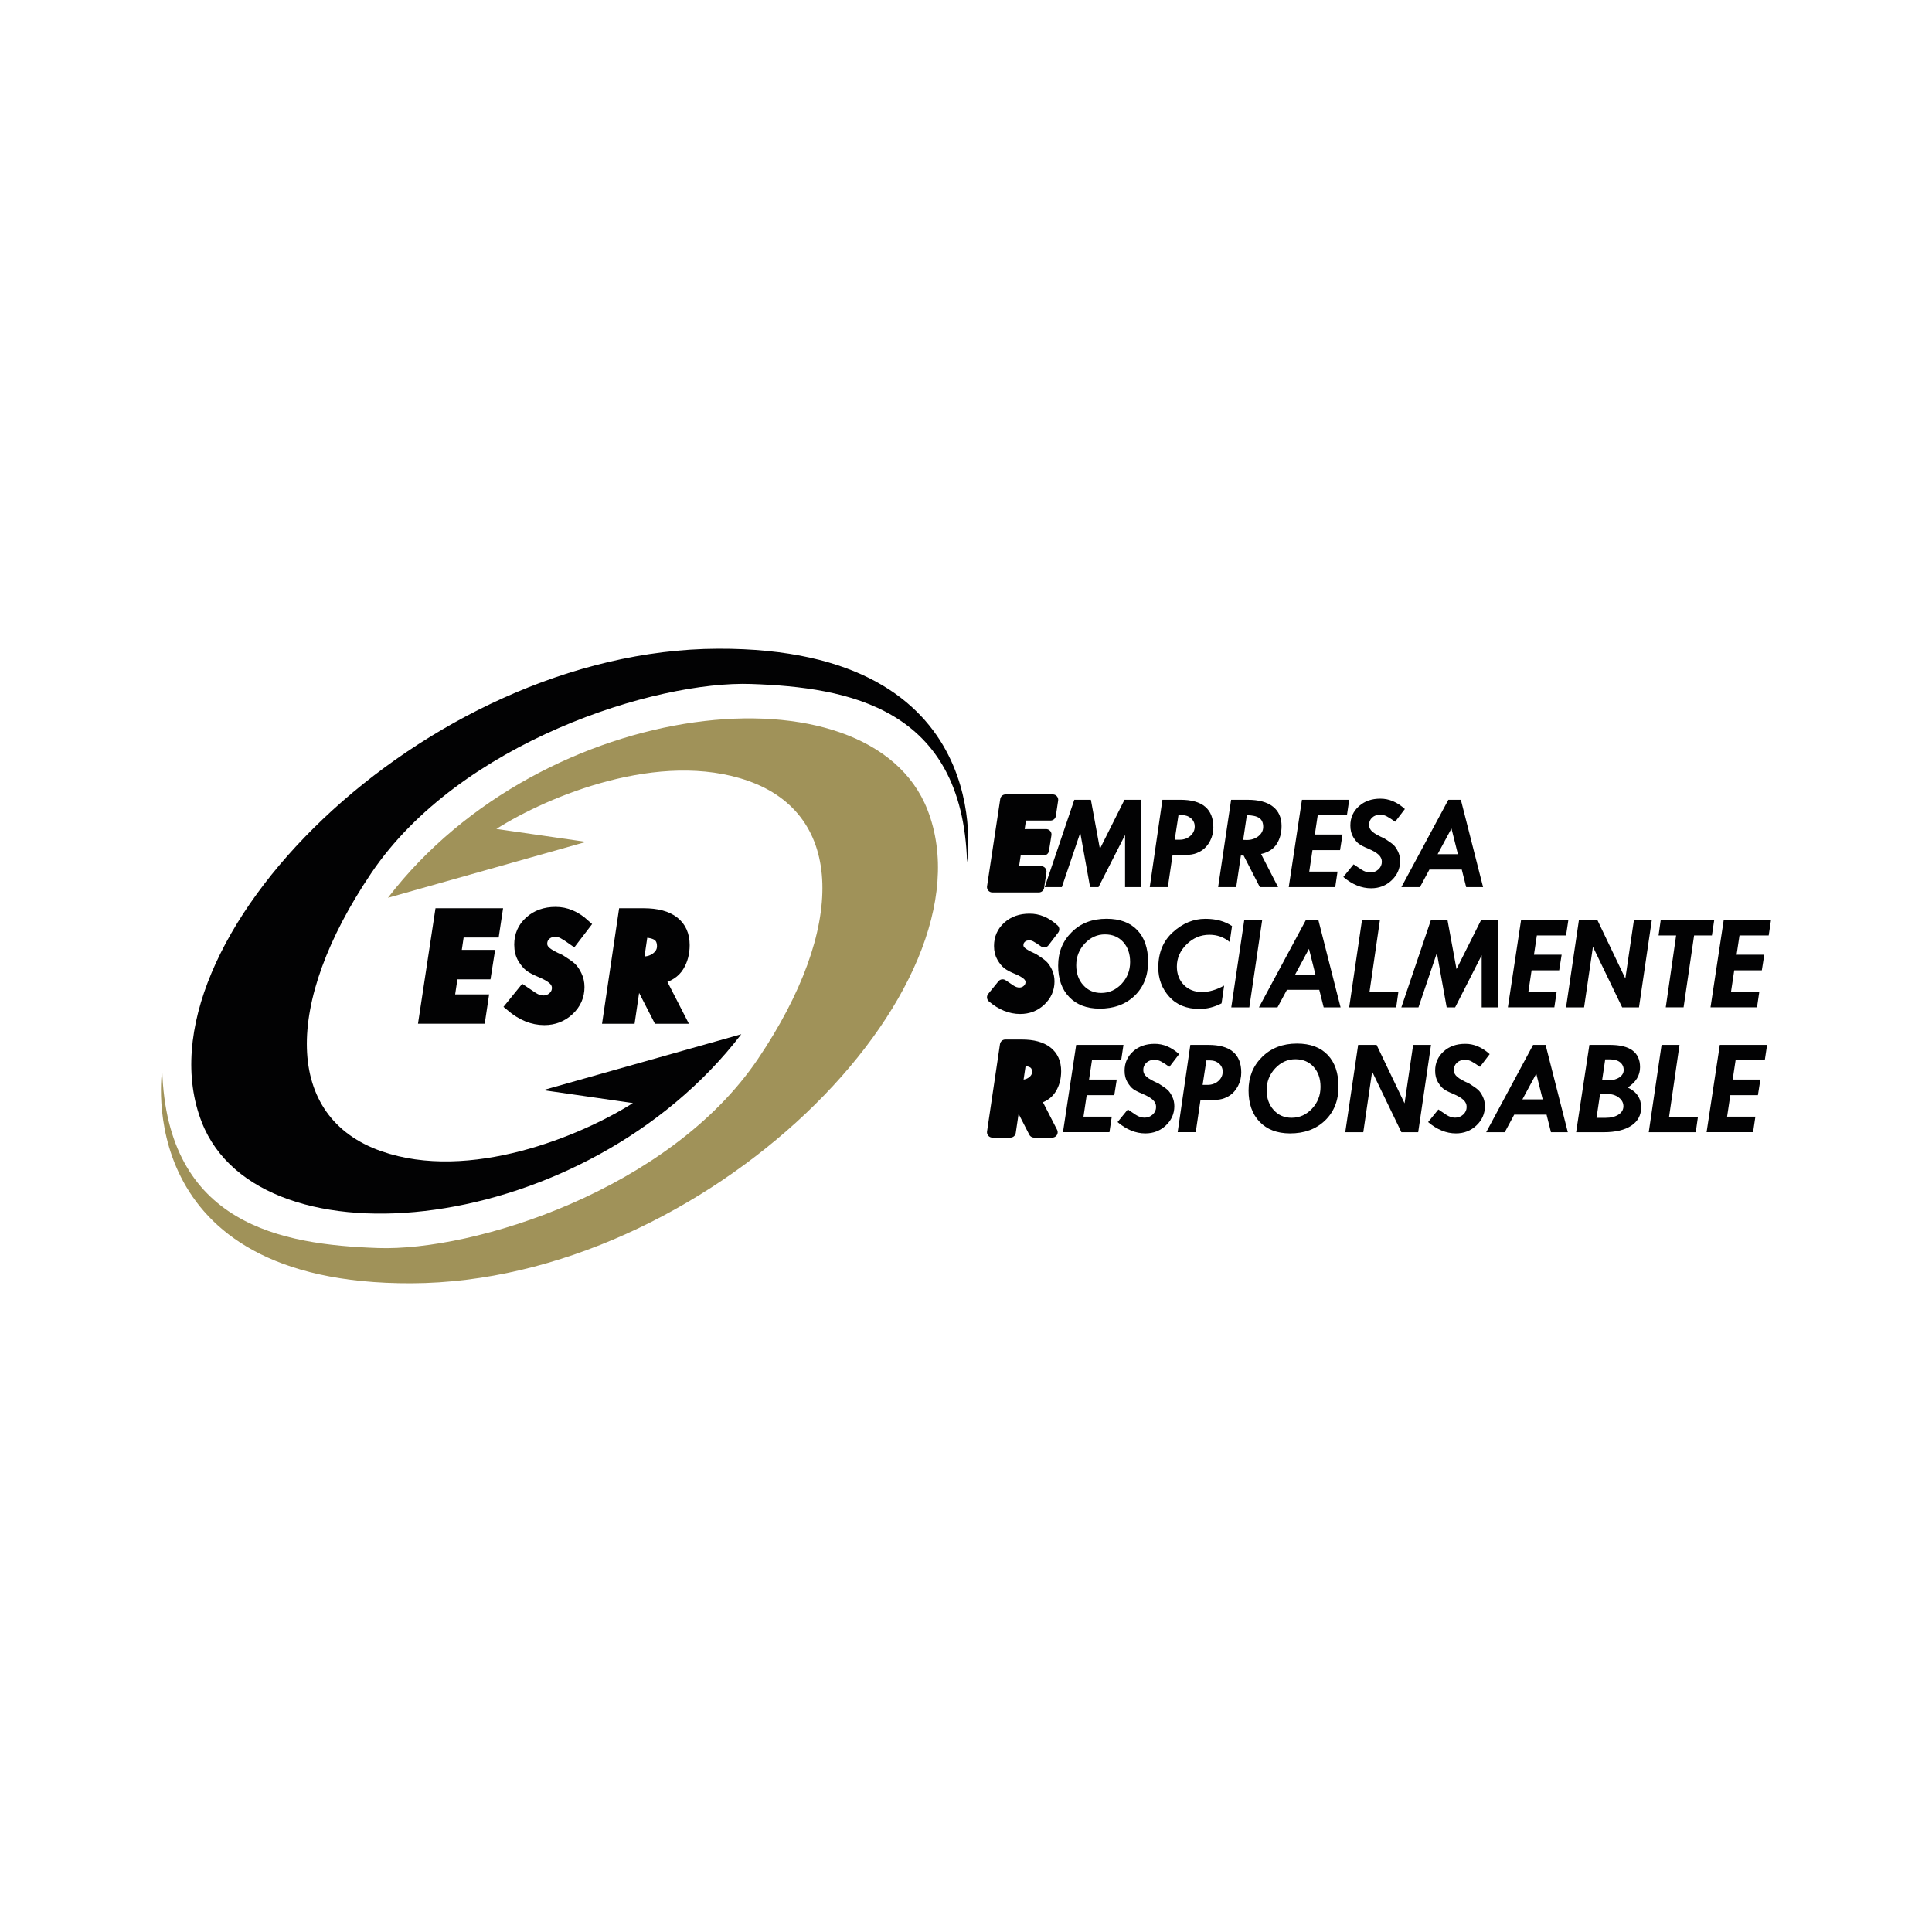
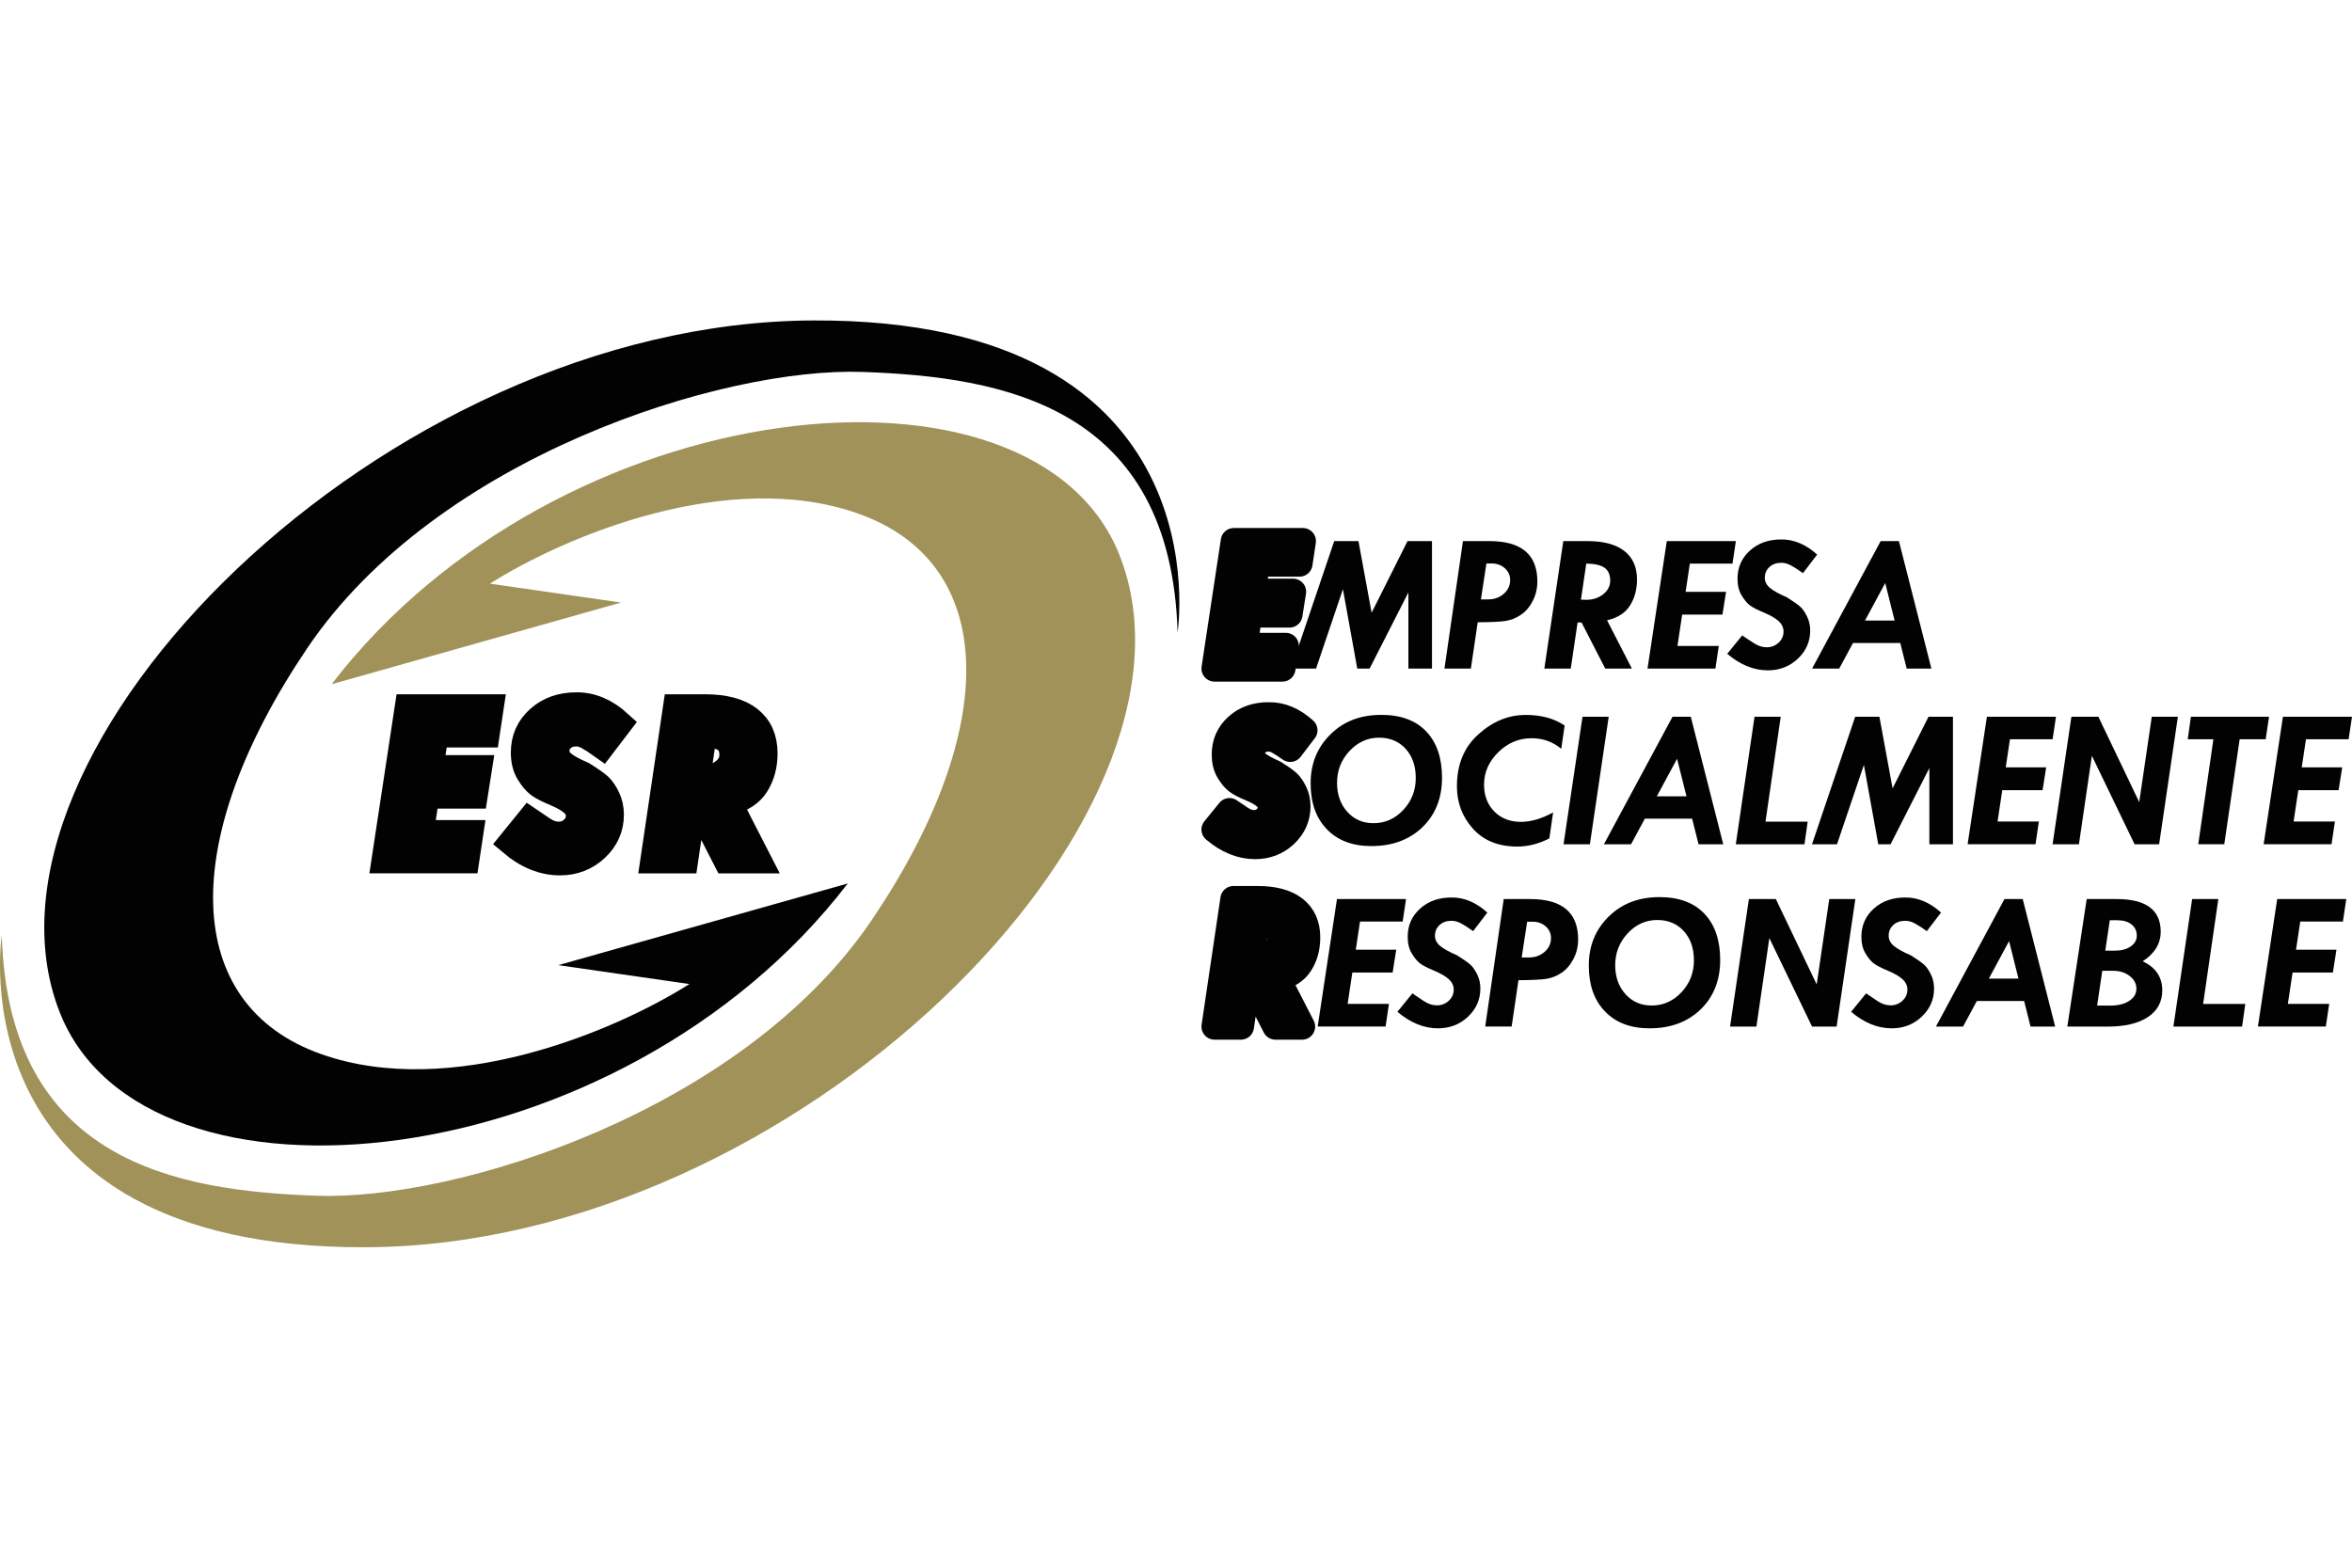
- <svg xmlns="http://www.w3.org/2000/svg" version="1.1" id="Capa_1" x="0px" y="0px" viewBox="0 0 360 360" style="enable-background:new 0 0 360 360;" xml:space="preserve">
-   <style type="text/css">
- 	.st0{fill:#020203;}
- 	.st1{fill:#A09259;}
- 	.st2{fill:#020203;stroke:#020203;stroke-width:2;}
- 	.st3{fill:#020203;stroke:#020203;stroke-width:2;stroke-linecap:square;stroke-linejoin:round;}
- </style>
+ <svg xmlns="http://www.w3.org/2000/svg" version="1.1" id="Capa_1" x="0px" y="0px" width="180px" height="120px" viewBox="0 0 180 120" enable-background="new 0 0 180 120" xml:space="preserve">
  <g>
    <g>
-       <path class="st0" d="M101.21,203.13c0,0,0,0,16.72,2.41c-9.66,6.12-30.44,14.75-46.91,8.96c-17.99-6.32-18.29-27.44-1.83-51.82    c16.49-24.42,52.97-35.87,70.84-35.23c17.87,0.63,39.31,4.31,40.17,33.22c0,0,6.2-39.99-46.44-39.79    c-54.83,0.2-109.2,54.9-96.16,88.23c10.79,27.58,71.56,21.34,100.53-16.4L101.21,203.13z" />
-       <path class="st1" d="M109.21,156.87c0,0,0,0-16.72-2.41c9.66-6.12,30.44-14.75,46.91-8.96c17.99,6.32,18.29,27.44,1.83,51.82    c-16.49,24.42-52.97,35.87-70.84,35.23c-17.87-0.63-39.31-4.31-40.17-33.22c0,0-6.2,39.99,46.44,39.79    c54.83-0.2,109.2-54.9,96.16-88.23c-10.79-27.58-71.56-21.34-100.53,16.4L109.21,156.87z" />
+       <path fill="#020203" d="M42.728,73.878c0,0,0,0,10.032,1.446c-5.796,3.672-18.264,8.85-28.145,5.376    c-10.794-3.792-10.974-16.464-1.098-31.091c9.894-14.652,31.781-21.522,42.503-21.138c10.722,0.378,23.586,2.586,24.102,19.932    c0,0,3.72-23.994-27.864-23.874C29.361,24.649-3.261,57.468,4.563,77.466c6.474,16.548,42.935,12.804,60.317-9.84L42.728,73.878z" />
+       <path fill="#A09259" d="M47.528,46.122c0,0,0,0-10.032-1.446c5.796-3.672,18.264-8.85,28.145-5.376    c10.794,3.792,10.974,16.464,1.098,31.091c-9.894,14.652-31.781,21.522-42.503,21.138C13.515,91.151,0.651,88.943,0.135,71.598    c0,0-3.72,23.994,27.864,23.874c32.897-0.12,65.519-32.939,57.695-52.937c-6.474-16.548-42.935-12.804-60.317,9.84L47.528,46.122z    " />
      <g>
-         <path class="st2" d="M82.01,170.24h10.57l-0.52,3.45h-6.53L84.89,178h6.2l-0.55,3.49h-6.17l-0.72,4.8h6.33l-0.52,3.46H79.05     L82.01,170.24z" />
-         <path class="st2" d="M108.98,172.31l-2.17,2.84c-0.74-0.53-1.36-0.92-1.85-1.19c-0.49-0.27-0.98-0.4-1.46-0.4     c-0.74,0-1.35,0.22-1.82,0.65c-0.47,0.43-0.71,0.98-0.71,1.64c0,0.58,0.26,1.09,0.77,1.53c0.51,0.44,1.38,0.92,2.62,1.46     c0.99,0.62,1.67,1.1,2.04,1.43c0.37,0.33,0.71,0.83,1.03,1.49c0.32,0.66,0.48,1.38,0.48,2.16c0,1.69-0.63,3.12-1.9,4.31     c-1.26,1.18-2.79,1.78-4.59,1.78c-2.15,0-4.22-0.84-6.21-2.53l2.29-2.82c0.52,0.36,1.11,0.75,1.77,1.18     c0.66,0.43,1.32,0.65,1.98,0.65c0.71,0,1.32-0.24,1.83-0.71c0.51-0.47,0.76-1.04,0.76-1.7c0-0.6-0.25-1.13-0.75-1.59     c-0.5-0.46-1.25-0.89-2.25-1.31c-1-0.42-1.71-0.78-2.13-1.1c-0.42-0.32-0.84-0.82-1.26-1.51c-0.42-0.69-0.63-1.54-0.63-2.56     c0-1.73,0.63-3.17,1.9-4.31c1.26-1.14,2.86-1.71,4.79-1.71C105.44,169.97,107.27,170.75,108.98,172.31z" />
-         <path class="st2" d="M116.23,170.24h3.7c2.47,0,4.35,0.5,5.64,1.51c1.29,1.01,1.94,2.46,1.94,4.36c0,1.5-0.35,2.82-1.05,3.96     c-0.7,1.14-1.88,1.91-3.53,2.28l3.8,7.41h-4.08l-3.62-7.06h-0.61l-1.04,7.06h-4.04L116.23,170.24z M119.75,173.69l-0.81,5.52     l0.82,0.03c1.02,0,1.89-0.28,2.6-0.85c0.71-0.57,1.06-1.26,1.06-2.07c0-0.92-0.3-1.59-0.89-2     C121.92,173.91,121,173.7,119.75,173.69z" />
+         <path fill="#020203" stroke="#020203" stroke-width="2" d="M31.209,54.144h6.342l-0.312,2.07h-3.918L32.937,58.8h3.72     l-0.33,2.094h-3.702l-0.432,2.88h3.798l-0.312,2.076h-6.246L31.209,54.144z" />
+         <path fill="#020203" stroke="#020203" stroke-width="2" d="M47.39,55.386l-1.302,1.704c-0.444-0.318-0.816-0.552-1.11-0.714     c-0.294-0.162-0.588-0.24-0.876-0.24c-0.444,0-0.81,0.132-1.092,0.39c-0.282,0.258-0.426,0.588-0.426,0.984     c0,0.348,0.156,0.654,0.462,0.918c0.306,0.264,0.828,0.552,1.572,0.876c0.594,0.372,1.002,0.66,1.224,0.858     c0.222,0.198,0.426,0.498,0.618,0.894c0.192,0.396,0.288,0.828,0.288,1.296c0,1.014-0.378,1.872-1.14,2.586     c-0.756,0.708-1.674,1.068-2.754,1.068c-1.29,0-2.532-0.504-3.726-1.518l1.374-1.692c0.312,0.216,0.666,0.45,1.062,0.708     c0.396,0.258,0.792,0.39,1.188,0.39c0.426,0,0.792-0.144,1.098-0.426c0.306-0.282,0.456-0.624,0.456-1.02     c0-0.36-0.15-0.678-0.45-0.954c-0.3-0.276-0.75-0.534-1.35-0.786c-0.6-0.252-1.026-0.468-1.278-0.66     c-0.252-0.192-0.504-0.492-0.756-0.906c-0.252-0.414-0.378-0.924-0.378-1.536c0-1.038,0.378-1.902,1.14-2.586     c0.756-0.684,1.716-1.026,2.874-1.026C45.266,53.982,46.364,54.45,47.39,55.386z" />
+         <path fill="#020203" stroke="#020203" stroke-width="2" d="M51.74,54.144h2.22c1.482,0,2.61,0.3,3.384,0.906     s1.164,1.476,1.164,2.616c0,0.9-0.21,1.692-0.63,2.376c-0.42,0.684-1.128,1.146-2.118,1.368l2.28,4.446h-2.448L53.42,61.62     h-0.366l-0.624,4.236h-2.424L51.74,54.144z M53.852,56.214l-0.486,3.312l0.492,0.018c0.612,0,1.134-0.168,1.56-0.51     s0.636-0.756,0.636-1.242c0-0.552-0.18-0.954-0.534-1.2C55.154,56.346,54.602,56.22,53.852,56.214z" />
      </g>
    </g>
    <g>
      <g>
-         <path class="st3" d="M187.37,149.03h8.81l-0.43,2.87h-5.44l-0.54,3.59h5.16l-0.46,2.91h-5.14l-0.6,4H194l-0.43,2.89h-8.66     L187.37,149.03z" />
-         <path class="st0" d="M200.18,149.03h3.09l1.68,9.14l4.58-9.14h3.12v16.27h-3.01v-9.72l-4.95,9.72h-1.57l-1.83-10.13l-3.43,10.13     h-3.19L200.18,149.03z" />
-         <path class="st0" d="M216.6,149.03h3.38c4.07,0,6.11,1.72,6.11,5.15c0,0.9-0.2,1.74-0.61,2.52c-0.4,0.78-0.92,1.36-1.54,1.77     c-0.62,0.4-1.26,0.65-1.92,0.75c-0.66,0.1-1.84,0.16-3.54,0.17l-0.87,5.91h-3.37L216.6,149.03z M219.59,151.9l-0.7,4.57h0.91     c0.8,0,1.47-0.24,2.01-0.72c0.54-0.48,0.81-1.06,0.81-1.75c0-0.59-0.22-1.09-0.67-1.5c-0.45-0.4-1-0.61-1.65-0.61H219.59z" />
-         <path class="st0" d="M229.4,149.03h3.08c2.06,0,3.62,0.42,4.7,1.26c1.08,0.84,1.62,2.05,1.62,3.64c0,1.25-0.29,2.35-0.88,3.3     c-0.59,0.95-1.57,1.59-2.94,1.9l3.17,6.17h-3.4l-3.02-5.88h-0.51l-0.87,5.88h-3.37L229.4,149.03z M232.33,151.9l-0.68,4.6     l0.68,0.02c0.85,0,1.57-0.24,2.16-0.71c0.59-0.47,0.89-1.05,0.89-1.73c0-0.77-0.25-1.33-0.74-1.66     C234.14,152.09,233.37,151.91,232.33,151.9z" />
-         <path class="st0" d="M242.6,149.03h8.81l-0.43,2.87h-5.44L245,155.5h5.16l-0.46,2.91h-5.14l-0.6,4h5.27l-0.43,2.89h-8.66     L242.6,149.03z" />
-         <path class="st0" d="M261.78,150.75l-1.81,2.37c-0.62-0.44-1.13-0.77-1.54-0.99c-0.41-0.22-0.82-0.33-1.22-0.33     c-0.62,0-1.13,0.18-1.52,0.54c-0.39,0.36-0.59,0.81-0.59,1.37c0,0.49,0.21,0.91,0.64,1.28c0.43,0.36,1.15,0.77,2.19,1.22     c0.83,0.52,1.39,0.92,1.7,1.2c0.31,0.28,0.59,0.69,0.86,1.24c0.27,0.55,0.4,1.15,0.4,1.8c0,1.4-0.53,2.6-1.58,3.59     c-1.05,0.99-2.33,1.48-3.82,1.48c-1.79,0-3.52-0.7-5.18-2.11l1.91-2.35c0.43,0.3,0.92,0.63,1.47,0.98     c0.55,0.36,1.1,0.54,1.65,0.54c0.59,0,1.1-0.2,1.52-0.59c0.42-0.39,0.63-0.87,0.63-1.42c0-0.5-0.21-0.95-0.63-1.33     c-0.42-0.38-1.04-0.74-1.88-1.09c-0.83-0.35-1.43-0.65-1.78-0.92c-0.35-0.26-0.7-0.68-1.05-1.26c-0.35-0.57-0.53-1.29-0.53-2.14     c0-1.45,0.53-2.64,1.58-3.59c1.05-0.95,2.39-1.42,4-1.42C258.83,148.81,260.35,149.46,261.78,150.75z" />
-         <path class="st0" d="M269.88,149.03h2.33l4.14,16.27h-3.15l-0.82-3.27h-6.03l-1.76,3.27h-3.46L269.88,149.03z M270.46,154.38     l-2.58,4.79h3.78L270.46,154.38z" />
+         <path fill="#020203" stroke="#020203" stroke-width="2" stroke-linecap="square" stroke-linejoin="round" d="M94.424,41.418     h5.286l-0.258,1.722h-3.264l-0.324,2.154h3.096l-0.276,1.746H95.6l-0.36,2.4h3.162l-0.258,1.734h-5.196L94.424,41.418z" />
+         <path fill="#020203" d="M102.109,41.418h1.854l1.008,5.484l2.748-5.484h1.872v9.762h-1.806v-5.832l-2.97,5.832h-0.942     l-1.098-6.078l-2.058,6.078h-1.914L102.109,41.418z" />
+         <path fill="#020203" d="M111.961,41.418h2.028c2.442,0,3.666,1.032,3.666,3.09c0,0.54-0.12,1.044-0.366,1.512     c-0.24,0.468-0.552,0.816-0.924,1.062c-0.372,0.24-0.756,0.39-1.152,0.45c-0.396,0.06-1.104,0.096-2.124,0.102l-0.522,3.546     h-2.022L111.961,41.418z M113.755,43.14l-0.42,2.742h0.546c0.48,0,0.882-0.144,1.206-0.432c0.324-0.288,0.486-0.636,0.486-1.05     c0-0.354-0.132-0.654-0.402-0.9c-0.27-0.24-0.6-0.366-0.99-0.366h-0.426V43.14z" />
+         <path fill="#020203" d="M119.641,41.418h1.848c1.236,0,2.172,0.252,2.82,0.756s0.972,1.23,0.972,2.184     c0,0.75-0.174,1.41-0.528,1.98c-0.354,0.57-0.942,0.954-1.764,1.14l1.902,3.702h-2.04l-1.812-3.528h-0.306l-0.522,3.528h-2.022     L119.641,41.418z M121.399,43.14l-0.408,2.76l0.408,0.012c0.51,0,0.942-0.144,1.296-0.426c0.354-0.282,0.534-0.63,0.534-1.038     c0-0.462-0.15-0.798-0.444-0.996C122.485,43.254,122.023,43.146,121.399,43.14z" />
+         <path fill="#020203" d="M127.561,41.418h5.286l-0.258,1.722h-3.264l-0.324,2.16h3.096l-0.276,1.746h-3.084l-0.36,2.4h3.162     l-0.258,1.734h-5.196L127.561,41.418z" />
+         <path fill="#020203" d="M139.069,42.45l-1.086,1.422c-0.372-0.264-0.678-0.462-0.924-0.594c-0.246-0.132-0.492-0.198-0.732-0.198     c-0.372,0-0.678,0.108-0.912,0.324c-0.234,0.216-0.354,0.486-0.354,0.822c0,0.294,0.126,0.546,0.384,0.768     c0.258,0.216,0.69,0.462,1.314,0.732c0.498,0.312,0.834,0.552,1.02,0.72c0.186,0.168,0.354,0.414,0.516,0.744     c0.162,0.33,0.24,0.69,0.24,1.08c0,0.84-0.318,1.56-0.948,2.154c-0.63,0.594-1.398,0.888-2.292,0.888     c-1.074,0-2.112-0.42-3.108-1.266l1.146-1.41c0.258,0.18,0.552,0.378,0.882,0.588c0.33,0.216,0.66,0.324,0.99,0.324     c0.354,0,0.66-0.12,0.912-0.354c0.252-0.234,0.378-0.522,0.378-0.852c0-0.3-0.126-0.57-0.378-0.798     c-0.252-0.228-0.624-0.444-1.128-0.654c-0.498-0.21-0.858-0.39-1.068-0.552c-0.21-0.156-0.42-0.408-0.63-0.756     c-0.21-0.342-0.318-0.774-0.318-1.284c0-0.87,0.318-1.584,0.948-2.154s1.434-0.852,2.4-0.852     C137.299,41.286,138.211,41.676,139.069,42.45z" />
+         <path fill="#020203" d="M143.929,41.418h1.398l2.484,9.762h-1.89l-0.492-1.962h-3.618l-1.056,1.962h-2.076L143.929,41.418z      M144.277,44.628l-1.548,2.874h2.268L144.277,44.628z" />
      </g>
      <g>
-         <path class="st3" d="M187.32,194.7h3.09c2.06,0,3.62,0.42,4.7,1.26c1.08,0.84,1.62,2.05,1.62,3.64c0,1.25-0.29,2.35-0.88,3.3     c-0.59,0.95-1.57,1.59-2.94,1.9l3.17,6.17h-3.4l-3.02-5.88h-0.51l-0.87,5.88h-3.37L187.32,194.7z M190.25,197.58l-0.68,4.6     l0.68,0.02c0.85,0,1.57-0.24,2.16-0.71c0.59-0.47,0.89-1.05,0.89-1.73c0-0.77-0.25-1.33-0.74-1.66     C192.06,197.76,191.3,197.59,190.25,197.58z" />
-         <path class="st0" d="M200.53,194.7h8.81l-0.43,2.87h-5.44l-0.54,3.59h5.16l-0.46,2.91h-5.14l-0.6,4h5.27l-0.43,2.89h-8.66     L200.53,194.7z" />
-         <path class="st0" d="M219.71,196.42l-1.81,2.37c-0.62-0.44-1.13-0.77-1.54-0.99c-0.41-0.22-0.82-0.33-1.22-0.33     c-0.62,0-1.13,0.18-1.52,0.54c-0.39,0.36-0.59,0.81-0.59,1.37c0,0.49,0.21,0.91,0.64,1.28c0.42,0.36,1.15,0.77,2.19,1.22     c0.83,0.52,1.39,0.92,1.7,1.2c0.31,0.28,0.59,0.69,0.86,1.24c0.27,0.55,0.4,1.15,0.4,1.8c0,1.4-0.53,2.6-1.58,3.59     c-1.05,0.99-2.33,1.48-3.82,1.48c-1.79,0-3.52-0.7-5.18-2.11l1.91-2.35c0.43,0.3,0.92,0.63,1.47,0.99     c0.55,0.36,1.1,0.54,1.65,0.54c0.59,0,1.1-0.2,1.52-0.59c0.42-0.39,0.63-0.86,0.63-1.42c0-0.5-0.21-0.95-0.63-1.33     c-0.42-0.38-1.04-0.74-1.88-1.09c-0.83-0.35-1.43-0.65-1.78-0.92c-0.35-0.26-0.7-0.68-1.05-1.26c-0.35-0.57-0.53-1.29-0.53-2.14     c0-1.45,0.53-2.64,1.58-3.59c1.05-0.95,2.38-1.42,4-1.42C216.76,194.48,218.28,195.13,219.71,196.42z" />
-         <path class="st0" d="M221.8,194.7h3.38c4.07,0,6.11,1.72,6.11,5.15c0,0.9-0.2,1.74-0.61,2.51c-0.41,0.78-0.92,1.36-1.54,1.77     c-0.62,0.4-1.26,0.65-1.92,0.75c-0.66,0.1-1.84,0.16-3.54,0.17l-0.87,5.91h-3.37L221.8,194.7z M224.79,197.58l-0.7,4.57H225     c0.8,0,1.47-0.24,2.02-0.72c0.54-0.48,0.81-1.06,0.81-1.75c0-0.59-0.22-1.09-0.67-1.49c-0.45-0.4-1-0.6-1.65-0.6H224.79z" />
-         <path class="st0" d="M241.67,194.45c2.48,0,4.39,0.71,5.73,2.12c1.34,1.41,2.01,3.38,2.01,5.9c0,2.6-0.84,4.71-2.51,6.32     c-1.68,1.61-3.86,2.41-6.55,2.4c-2.39-0.01-4.27-0.73-5.64-2.16c-1.38-1.43-2.06-3.38-2.06-5.85c0-2.5,0.84-4.58,2.53-6.24     C236.86,195.28,239.02,194.45,241.67,194.45z M246.06,202.52c0-1.54-0.43-2.78-1.29-3.73c-0.86-0.95-2-1.42-3.4-1.42     c-1.45,0-2.7,0.57-3.76,1.7c-1.06,1.14-1.59,2.49-1.59,4.06c0,1.5,0.44,2.74,1.31,3.7c0.87,0.97,1.98,1.45,3.34,1.45     c1.48,0,2.75-0.57,3.81-1.7C245.53,205.45,246.06,204.1,246.06,202.52z" />
-         <path class="st0" d="M253.07,194.7h3.44l5.21,10.89l1.6-10.89h3.33l-2.39,16.27h-3.13l-5.45-11.29l-1.65,11.29h-3.36     L253.07,194.7z" />
-         <path class="st0" d="M277.58,196.42l-1.81,2.37c-0.62-0.44-1.13-0.77-1.54-0.99c-0.41-0.22-0.82-0.33-1.22-0.33     c-0.62,0-1.13,0.18-1.52,0.54c-0.39,0.36-0.59,0.81-0.59,1.37c0,0.49,0.21,0.91,0.64,1.28c0.42,0.36,1.15,0.77,2.19,1.22     c0.83,0.52,1.39,0.92,1.7,1.2c0.31,0.28,0.59,0.69,0.86,1.24c0.27,0.55,0.4,1.15,0.4,1.8c0,1.4-0.53,2.6-1.58,3.59     c-1.05,0.99-2.33,1.48-3.82,1.48c-1.79,0-3.52-0.7-5.18-2.11l1.91-2.35c0.43,0.3,0.92,0.63,1.47,0.99     c0.55,0.36,1.1,0.54,1.65,0.54c0.59,0,1.1-0.2,1.52-0.59c0.42-0.39,0.63-0.86,0.63-1.42c0-0.5-0.21-0.95-0.63-1.33     c-0.42-0.38-1.04-0.74-1.88-1.09c-0.83-0.35-1.43-0.65-1.78-0.92c-0.35-0.26-0.7-0.68-1.05-1.26c-0.35-0.57-0.53-1.29-0.53-2.14     c0-1.45,0.53-2.64,1.58-3.59c1.05-0.95,2.38-1.42,4-1.42C274.63,194.48,276.15,195.13,277.58,196.42z" />
-         <path class="st0" d="M285.67,194.7h2.33l4.14,16.27H289l-0.82-3.27h-6.03l-1.76,3.27h-3.46L285.67,194.7z M286.26,200.06     l-2.58,4.79h3.78L286.26,200.06z" />
-         <path class="st0" d="M296.16,194.7h3.85c3.72,0,5.59,1.39,5.59,4.16c0,1.53-0.77,2.79-2.3,3.78c1.67,0.78,2.5,2.02,2.5,3.71     c0,1.45-0.61,2.59-1.83,3.4c-1.22,0.81-2.93,1.22-5.15,1.22h-5.13L296.16,194.7z M298.15,203.85l-0.66,4.44h1.67     c1,0,1.81-0.2,2.42-0.6c0.62-0.4,0.92-0.92,0.92-1.56c0-0.64-0.29-1.18-0.86-1.62c-0.57-0.44-1.28-0.66-2.11-0.66H298.15z      M299.11,197.39l-0.58,3.89h1.26c0.8,0,1.46-0.18,1.98-0.54c0.52-0.36,0.78-0.82,0.78-1.36c0-0.6-0.22-1.08-0.67-1.44     c-0.45-0.36-1.05-0.54-1.82-0.54H299.11z" />
-         <path class="st0" d="M309.61,194.7h3.34l-1.94,13.38h5.38l-0.41,2.89h-8.76L309.61,194.7z" />
-         <path class="st0" d="M320.46,194.7h8.81l-0.43,2.87h-5.44l-0.54,3.59h5.16l-0.46,2.91h-5.14l-0.6,4h5.27l-0.43,2.89h-8.66     L320.46,194.7z" />
+         <path fill="#020203" stroke="#020203" stroke-width="2" stroke-linecap="square" stroke-linejoin="round" d="M94.394,68.82h1.854     c1.236,0,2.172,0.252,2.82,0.756c0.648,0.504,0.972,1.23,0.972,2.184c0,0.75-0.174,1.41-0.528,1.98     c-0.354,0.57-0.942,0.954-1.764,1.14l1.902,3.702h-2.04l-1.812-3.528h-0.306l-0.522,3.528h-2.022L94.394,68.82z M96.151,70.548     l-0.408,2.76l0.408,0.012c0.51,0,0.942-0.144,1.296-0.426c0.354-0.282,0.534-0.63,0.534-1.038c0-0.462-0.15-0.798-0.444-0.996     C97.237,70.656,96.781,70.554,96.151,70.548z" />
+         <path fill="#020203" d="M102.319,68.82h5.286l-0.258,1.722h-3.264l-0.324,2.154h3.096l-0.276,1.746h-3.084l-0.36,2.4h3.162     l-0.258,1.734h-5.196L102.319,68.82z" />
+         <path fill="#020203" d="M113.827,69.852l-1.086,1.422c-0.372-0.264-0.678-0.462-0.924-0.594     c-0.246-0.132-0.492-0.198-0.732-0.198c-0.372,0-0.678,0.108-0.912,0.324c-0.234,0.216-0.354,0.486-0.354,0.822     c0,0.294,0.126,0.546,0.384,0.768c0.252,0.216,0.69,0.462,1.314,0.732c0.498,0.312,0.834,0.552,1.02,0.72     c0.186,0.168,0.354,0.414,0.516,0.744c0.162,0.33,0.24,0.69,0.24,1.08c0,0.84-0.318,1.56-0.948,2.154     c-0.63,0.594-1.398,0.888-2.292,0.888c-1.074,0-2.112-0.42-3.108-1.266l1.146-1.41c0.258,0.18,0.552,0.378,0.882,0.594     c0.33,0.216,0.66,0.324,0.99,0.324c0.354,0,0.66-0.12,0.912-0.354c0.252-0.234,0.378-0.516,0.378-0.852     c0-0.3-0.126-0.57-0.378-0.798c-0.252-0.228-0.624-0.444-1.128-0.654c-0.498-0.21-0.858-0.39-1.068-0.552     c-0.21-0.156-0.42-0.408-0.63-0.756c-0.21-0.342-0.318-0.774-0.318-1.284c0-0.87,0.318-1.584,0.948-2.154     c0.63-0.57,1.428-0.852,2.4-0.852C112.057,68.688,112.969,69.078,113.827,69.852z" />
+         <path fill="#020203" d="M115.081,68.82h2.028c2.442,0,3.666,1.032,3.666,3.09c0,0.54-0.12,1.044-0.366,1.506     c-0.246,0.468-0.552,0.816-0.924,1.062c-0.372,0.24-0.756,0.39-1.152,0.45c-0.396,0.06-1.104,0.096-2.124,0.102l-0.522,3.546     h-2.022L115.081,68.82z M116.875,70.548l-0.42,2.742h0.546c0.48,0,0.882-0.144,1.212-0.432c0.324-0.288,0.486-0.636,0.486-1.05     c0-0.354-0.132-0.654-0.402-0.894c-0.27-0.24-0.6-0.36-0.99-0.36h-0.432V70.548z" />
+         <path fill="#020203" d="M127.003,68.67c1.488,0,2.634,0.426,3.438,1.272c0.804,0.846,1.206,2.028,1.206,3.54     c0,1.56-0.504,2.826-1.506,3.792c-1.008,0.966-2.316,1.446-3.93,1.44c-1.434-0.006-2.562-0.438-3.384-1.296     c-0.828-0.858-1.236-2.028-1.236-3.51c0-1.5,0.504-2.748,1.518-3.744C124.117,69.168,125.413,68.67,127.003,68.67z      M129.637,73.512c0-0.924-0.258-1.668-0.774-2.238c-0.516-0.57-1.2-0.852-2.04-0.852c-0.87,0-1.62,0.342-2.256,1.02     c-0.636,0.684-0.954,1.494-0.954,2.436c0,0.9,0.264,1.644,0.786,2.22c0.522,0.582,1.188,0.87,2.004,0.87     c0.888,0,1.65-0.342,2.286-1.02C129.319,75.27,129.637,74.46,129.637,73.512z" />
+         <path fill="#020203" d="M133.843,68.82h2.064l3.126,6.534l0.96-6.534h1.998l-1.434,9.762h-1.878l-3.27-6.774l-0.99,6.774h-2.016     L133.843,68.82z" />
+         <path fill="#020203" d="M148.549,69.852l-1.086,1.422c-0.372-0.264-0.678-0.462-0.924-0.594     c-0.246-0.132-0.492-0.198-0.732-0.198c-0.372,0-0.678,0.108-0.912,0.324c-0.234,0.216-0.354,0.486-0.354,0.822     c0,0.294,0.126,0.546,0.384,0.768c0.252,0.216,0.69,0.462,1.314,0.732c0.498,0.312,0.834,0.552,1.02,0.72     c0.186,0.168,0.354,0.414,0.516,0.744s0.24,0.69,0.24,1.08c0,0.84-0.318,1.56-0.948,2.154c-0.63,0.594-1.398,0.888-2.292,0.888     c-1.074,0-2.112-0.42-3.108-1.266l1.146-1.41c0.258,0.18,0.552,0.378,0.882,0.594c0.33,0.216,0.66,0.324,0.99,0.324     c0.354,0,0.66-0.12,0.912-0.354c0.252-0.234,0.378-0.516,0.378-0.852c0-0.3-0.126-0.57-0.378-0.798     c-0.252-0.228-0.624-0.444-1.128-0.654c-0.498-0.21-0.858-0.39-1.068-0.552c-0.21-0.156-0.42-0.408-0.63-0.756     c-0.21-0.342-0.318-0.774-0.318-1.284c0-0.87,0.318-1.584,0.948-2.154c0.63-0.57,1.428-0.852,2.4-0.852     C146.779,68.688,147.691,69.078,148.549,69.852z" />
+         <path fill="#020203" d="M153.402,68.82h1.398l2.484,9.762H155.4l-0.492-1.962h-3.618l-1.056,1.962h-2.076L153.402,68.82z      M153.756,72.036l-1.548,2.874h2.268L153.756,72.036z" />
+         <path fill="#020203" d="M159.696,68.82h2.31c2.232,0,3.354,0.834,3.354,2.496c0,0.918-0.462,1.674-1.38,2.268     c1.002,0.468,1.5,1.212,1.5,2.226c0,0.87-0.366,1.554-1.098,2.04c-0.732,0.486-1.758,0.732-3.09,0.732h-3.078L159.696,68.82z      M160.89,74.31l-0.396,2.664h1.002c0.6,0,1.086-0.12,1.452-0.36c0.372-0.24,0.552-0.552,0.552-0.936s-0.174-0.708-0.516-0.972     c-0.342-0.264-0.768-0.396-1.266-0.396H160.89z M161.466,70.434l-0.348,2.334h0.756c0.48,0,0.876-0.108,1.188-0.324     c0.312-0.216,0.468-0.492,0.468-0.816c0-0.36-0.132-0.648-0.402-0.864c-0.27-0.216-0.63-0.324-1.092-0.324h-0.57V70.434z" />
+         <path fill="#020203" d="M167.766,68.82h2.004l-1.164,8.028h3.228l-0.246,1.734h-5.256L167.766,68.82z" />
+         <path fill="#020203" d="M174.276,68.82h5.286l-0.258,1.722h-3.264l-0.324,2.154h3.096l-0.276,1.746h-3.084l-0.36,2.4h3.162     l-0.258,1.734H172.8L174.276,68.82z" />
      </g>
      <g>
-         <path class="st3" d="M196.38,173.17l-1.81,2.37c-0.62-0.44-1.13-0.77-1.54-0.99c-0.41-0.22-0.82-0.33-1.22-0.33     c-0.62,0-1.13,0.18-1.52,0.54c-0.39,0.36-0.59,0.81-0.59,1.37c0,0.49,0.21,0.91,0.64,1.28c0.43,0.36,1.15,0.77,2.19,1.22     c0.83,0.52,1.39,0.92,1.7,1.2c0.31,0.28,0.59,0.69,0.86,1.24c0.27,0.55,0.4,1.15,0.4,1.8c0,1.4-0.53,2.6-1.58,3.59     c-1.05,0.99-2.33,1.48-3.82,1.48c-1.79,0-3.52-0.7-5.18-2.11l1.91-2.35c0.43,0.3,0.92,0.63,1.47,0.99     c0.55,0.36,1.1,0.54,1.65,0.54c0.59,0,1.1-0.2,1.52-0.59c0.42-0.39,0.63-0.87,0.63-1.42c0-0.5-0.21-0.95-0.63-1.33     c-0.42-0.38-1.04-0.74-1.88-1.09c-0.84-0.35-1.43-0.65-1.78-0.92c-0.35-0.26-0.7-0.68-1.05-1.26c-0.35-0.57-0.53-1.29-0.53-2.14     c0-1.45,0.53-2.64,1.58-3.59c1.05-0.95,2.39-1.42,4-1.42C193.43,171.22,194.95,171.87,196.38,173.17z" />
-         <path class="st0" d="M206.19,171.2c2.48,0,4.39,0.71,5.73,2.12c1.34,1.41,2.01,3.38,2.01,5.9c0,2.6-0.84,4.71-2.51,6.32     c-1.68,1.61-3.86,2.41-6.55,2.4c-2.39-0.01-4.27-0.73-5.64-2.16c-1.38-1.43-2.06-3.38-2.06-5.85c0-2.5,0.84-4.58,2.53-6.24     C201.37,172.02,203.54,171.2,206.19,171.2z M210.58,179.26c0-1.54-0.43-2.78-1.29-3.73c-0.86-0.95-2-1.42-3.4-1.42     c-1.45,0-2.7,0.57-3.76,1.7c-1.06,1.14-1.59,2.49-1.59,4.06c0,1.5,0.44,2.74,1.31,3.7c0.87,0.97,1.98,1.45,3.34,1.45     c1.48,0,2.75-0.57,3.81-1.7C210.05,182.19,210.58,180.84,210.58,179.26z" />
-         <path class="st0" d="M229.57,172.56l-0.43,2.97c-1.08-0.9-2.34-1.35-3.78-1.35c-1.62,0-3.04,0.59-4.25,1.78     c-1.21,1.19-1.82,2.57-1.82,4.14c0,1.4,0.44,2.55,1.31,3.43c0.87,0.88,2,1.32,3.39,1.32c1.27,0,2.64-0.4,4.11-1.2l-0.48,3.31     c-1.34,0.69-2.7,1.04-4.09,1.04c-2.41,0-4.3-0.76-5.66-2.28c-1.36-1.52-2.04-3.32-2.04-5.41c0-2.78,0.91-4.99,2.74-6.63     c1.83-1.65,3.83-2.47,6.01-2.47C226.56,171.2,228.22,171.65,229.57,172.56z" />
-         <path class="st0" d="M231.85,171.44h3.34l-2.4,16.27h-3.36L231.85,171.44z" />
-         <path class="st0" d="M243.33,171.44h2.33l4.14,16.27h-3.15l-0.82-3.27h-6.03l-1.76,3.27h-3.46L243.33,171.44z M243.91,176.8     l-2.58,4.79h3.78L243.91,176.8z" />
-         <path class="st0" d="M253.79,171.44h3.34l-1.94,13.38h5.38l-0.41,2.89h-8.76L253.79,171.44z" />
-         <path class="st0" d="M266.63,171.44h3.09l1.68,9.14l4.58-9.14h3.12v16.27h-3.01v-9.72l-4.95,9.72h-1.57l-1.83-10.13l-3.43,10.13     h-3.19L266.63,171.44z" />
-         <path class="st0" d="M283.43,171.44h8.81l-0.43,2.87h-5.44l-0.54,3.59h5.16l-0.46,2.91h-5.14l-0.6,4h5.27l-0.43,2.89h-8.66     L283.43,171.44z" />
-         <path class="st0" d="M294.21,171.44h3.44l5.21,10.89l1.6-10.89h3.33l-2.39,16.27h-3.13l-5.45-11.29l-1.65,11.29h-3.36     L294.21,171.44z" />
-         <path class="st0" d="M309.45,171.44h9.97l-0.43,2.87h-3.32l-1.96,13.39h-3.32l1.93-13.39h-3.27L309.45,171.44z" />
-         <path class="st0" d="M321.19,171.44H330l-0.43,2.87h-5.44l-0.54,3.59h5.16l-0.46,2.91h-5.14l-0.6,4h5.27l-0.43,2.89h-8.66     L321.19,171.44z" />
+         <path fill="#020203" stroke="#020203" stroke-width="2" stroke-linecap="square" stroke-linejoin="round" d="M99.829,55.902     l-1.086,1.422c-0.372-0.264-0.678-0.462-0.924-0.594c-0.246-0.132-0.492-0.198-0.732-0.198c-0.372,0-0.678,0.108-0.912,0.324     c-0.234,0.216-0.354,0.486-0.354,0.822c0,0.294,0.126,0.546,0.384,0.768c0.258,0.216,0.69,0.462,1.314,0.732     c0.498,0.312,0.834,0.552,1.02,0.72c0.186,0.168,0.354,0.414,0.516,0.744c0.162,0.33,0.24,0.69,0.24,1.08     c0,0.84-0.318,1.56-0.948,2.154c-0.63,0.594-1.398,0.888-2.292,0.888c-1.074,0-2.112-0.42-3.108-1.266l1.146-1.41     c0.258,0.18,0.552,0.378,0.882,0.594c0.33,0.216,0.66,0.324,0.99,0.324c0.354,0,0.66-0.12,0.912-0.354     c0.252-0.234,0.378-0.522,0.378-0.852c0-0.3-0.126-0.57-0.378-0.798c-0.252-0.228-0.624-0.444-1.128-0.654     c-0.504-0.21-0.858-0.39-1.068-0.552c-0.21-0.156-0.42-0.408-0.63-0.756c-0.21-0.342-0.318-0.774-0.318-1.284     c0-0.87,0.318-1.584,0.948-2.154s1.434-0.852,2.4-0.852C98.059,54.732,98.971,55.122,99.829,55.902z" />
+         <path fill="#020203" d="M105.715,54.72c1.488,0,2.634,0.426,3.438,1.272c0.804,0.846,1.206,2.028,1.206,3.54     c0,1.56-0.504,2.826-1.506,3.792c-1.008,0.966-2.316,1.446-3.93,1.44c-1.434-0.006-2.562-0.438-3.384-1.296     c-0.828-0.858-1.236-2.028-1.236-3.51c0-1.5,0.504-2.748,1.518-3.744C102.823,55.212,104.125,54.72,105.715,54.72z      M108.349,59.556c0-0.924-0.258-1.668-0.774-2.238s-1.2-0.852-2.04-0.852c-0.87,0-1.62,0.342-2.256,1.02     c-0.636,0.684-0.954,1.494-0.954,2.436c0,0.9,0.264,1.644,0.786,2.22c0.522,0.582,1.188,0.87,2.004,0.87     c0.888,0,1.65-0.342,2.286-1.02C108.031,61.314,108.349,60.504,108.349,59.556z" />
+         <path fill="#020203" d="M119.743,55.536l-0.258,1.782c-0.648-0.54-1.404-0.81-2.268-0.81c-0.972,0-1.824,0.354-2.55,1.068     c-0.726,0.714-1.092,1.542-1.092,2.484c0,0.84,0.264,1.53,0.786,2.058c0.522,0.528,1.2,0.792,2.034,0.792     c0.762,0,1.584-0.24,2.466-0.72l-0.288,1.986c-0.804,0.414-1.62,0.624-2.454,0.624c-1.446,0-2.58-0.456-3.396-1.368     c-0.816-0.912-1.224-1.992-1.224-3.246c0-1.668,0.546-2.994,1.644-3.978c1.098-0.99,2.298-1.482,3.606-1.482     C117.937,54.72,118.933,54.99,119.743,55.536z" />
+         <path fill="#020203" d="M121.111,54.864h2.004l-1.44,9.762h-2.016L121.111,54.864z" />
+         <path fill="#020203" d="M127.999,54.864h1.398l2.484,9.762h-1.89l-0.492-1.962h-3.618l-1.056,1.962h-2.076L127.999,54.864z      M128.347,58.08l-1.548,2.874h2.268L128.347,58.08z" />
+         <path fill="#020203" d="M134.275,54.864h2.004l-1.164,8.028h3.228l-0.246,1.734h-5.256L134.275,54.864z" />
+         <path fill="#020203" d="M141.979,54.864h1.854l1.008,5.484l2.748-5.484h1.872v9.762h-1.806v-5.832l-2.97,5.832h-0.942     l-1.098-6.078l-2.058,6.078h-1.914L141.979,54.864z" />
+         <path fill="#020203" d="M152.059,54.864h5.286l-0.258,1.722h-3.264l-0.324,2.154h3.096l-0.276,1.746h-3.084l-0.36,2.4h3.162     l-0.258,1.734h-5.196L152.059,54.864z" />
+         <path fill="#020203" d="M158.526,54.864h2.064l3.126,6.534l0.96-6.534h1.998l-1.434,9.762h-1.878l-3.27-6.774l-0.99,6.774h-2.016     L158.526,54.864z" />
+         <path fill="#020203" d="M167.67,54.864h5.982l-0.258,1.722h-1.992l-1.176,8.034h-1.992l1.158-8.034h-1.962L167.67,54.864z" />
+         <path fill="#020203" d="M174.714,54.864H180l-0.258,1.722h-3.264l-0.324,2.154h3.096l-0.276,1.746h-3.084l-0.36,2.4h3.162     l-0.258,1.734h-5.196L174.714,54.864z" />
      </g>
    </g>
  </g>
</svg>
